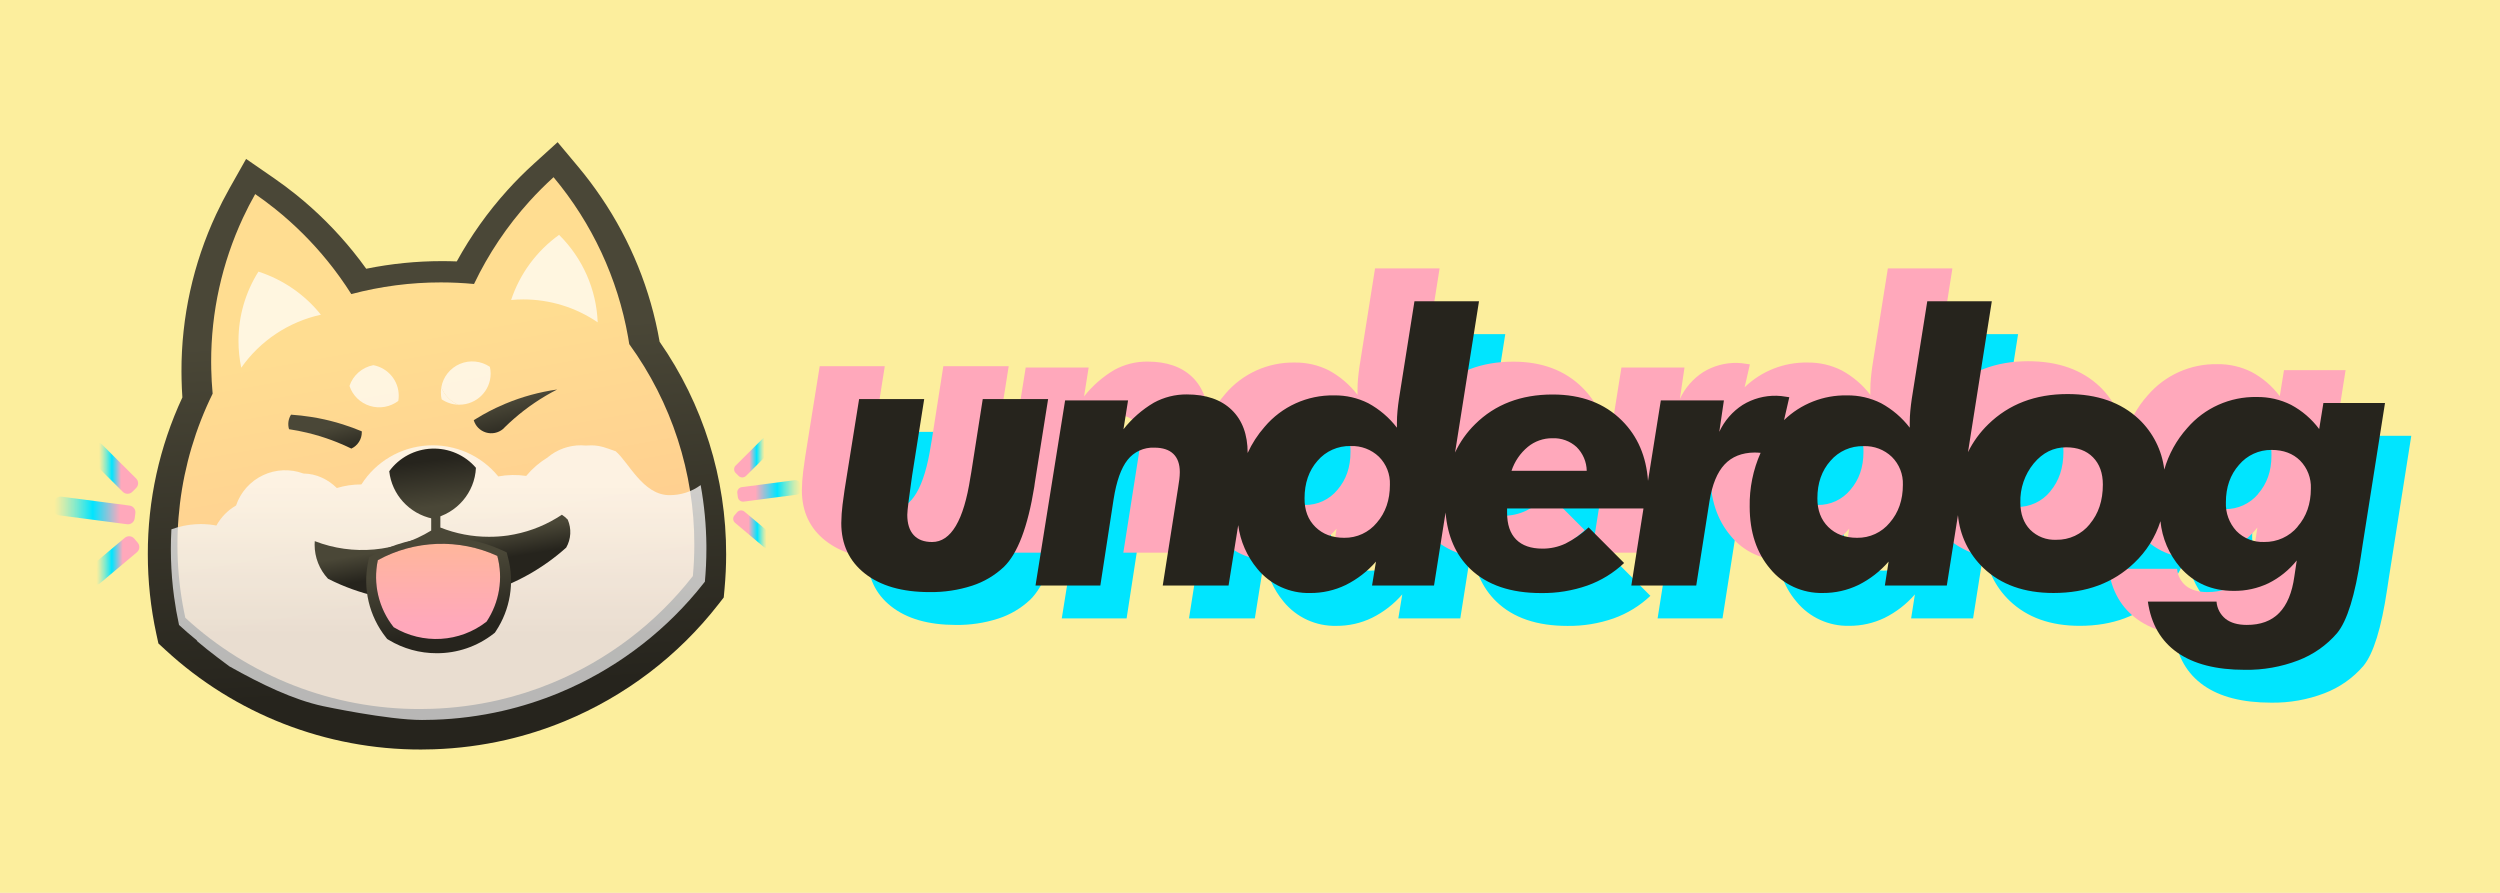
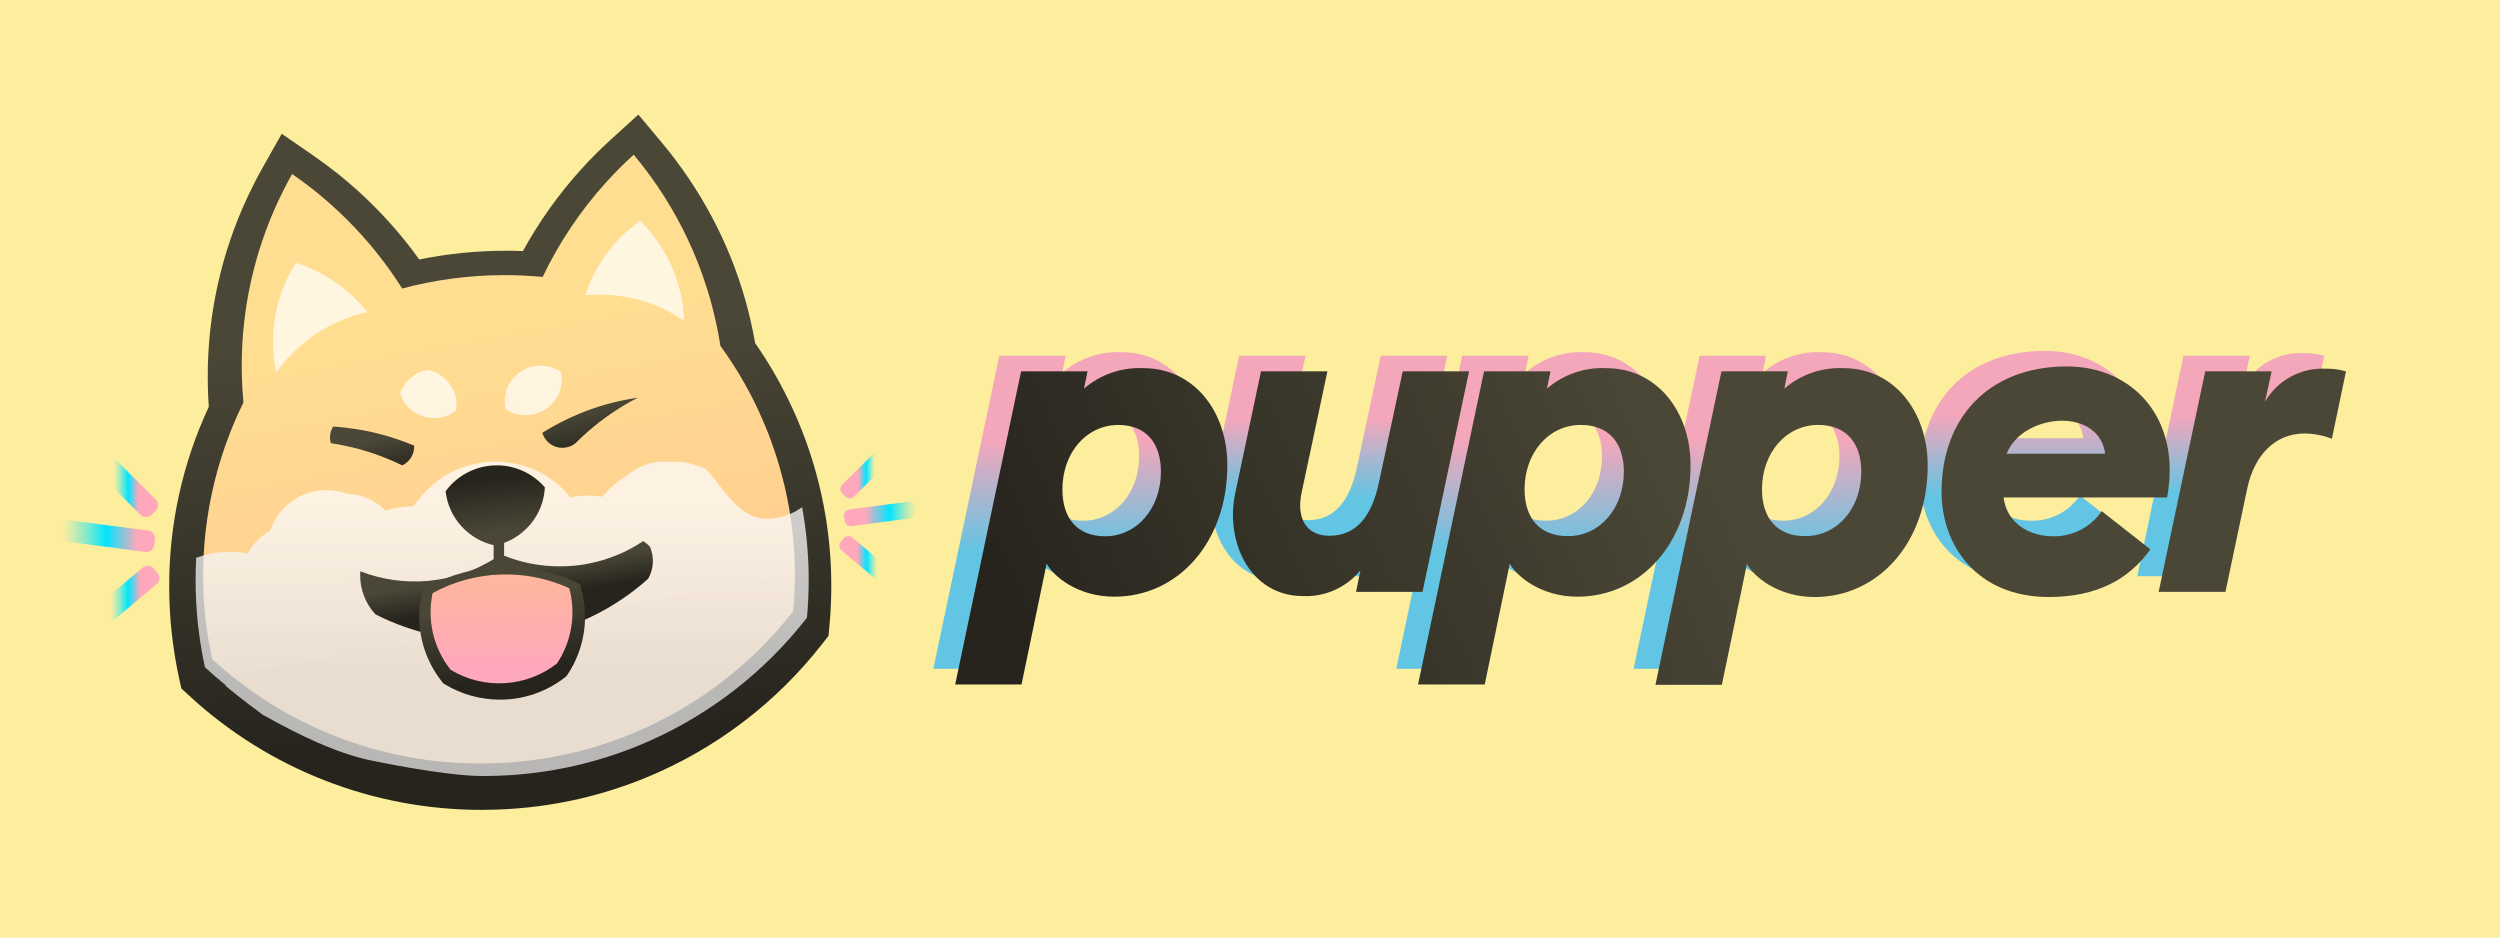
- <svg xmlns="http://www.w3.org/2000/svg" width="2198px" height="785px" viewBox="0 0 2198 785" version="1.1">
+ <svg xmlns="http://www.w3.org/2000/svg" width="1920px" height="720px" viewBox="0 0 1920 720" version="1.1">
  <defs>
    <linearGradient x1="51.301%" y1="90.282%" x2="47.876%" y2="31.353%" id="linearGradient-1">
      <stop stop-color="#26241D" offset="0%" />
      <stop stop-color="#4A4737" offset="100%" />
    </linearGradient>
    <linearGradient x1="52.709%" y1="84.639%" x2="43.181%" y2="29.942%" id="linearGradient-2">
      <stop stop-color="#FFCA90" offset="0%" />
      <stop stop-color="#FFDD91" offset="100%" />
    </linearGradient>
    <linearGradient x1="50%" y1="14.398%" x2="50%" y2="71.191%" id="linearGradient-3">
      <stop stop-color="#FCFBFA" offset="0%" />
      <stop stop-color="#E2E2E2" offset="100%" />
    </linearGradient>
    <linearGradient x1="56.871%" y1="66.058%" x2="48.341%" y2="44.294%" id="linearGradient-4">
      <stop stop-color="#26241D" offset="0%" />
      <stop stop-color="#4A4737" offset="100%" />
    </linearGradient>
    <linearGradient x1="47.078%" y1="17.442%" x2="56.766%" y2="81.986%" id="linearGradient-5">
      <stop stop-color="#26241D" offset="0%" />
      <stop stop-color="#4A4737" offset="100%" />
    </linearGradient>
    <linearGradient x1="75.451%" y1="100.57%" x2="41.407%" y2="27.431%" id="linearGradient-6">
      <stop stop-color="#26241D" offset="0%" />
      <stop stop-color="#4A4737" offset="100%" />
    </linearGradient>
    <linearGradient x1="86.047%" y1="115.696%" x2="47.067%" y2="42.842%" id="linearGradient-7">
      <stop stop-color="#26241D" offset="0%" />
      <stop stop-color="#4A4737" offset="100%" />
    </linearGradient>
    <linearGradient x1="59.559%" y1="80.819%" x2="45.617%" y2="24.404%" id="linearGradient-8">
      <stop stop-color="#26241D" offset="0%" />
      <stop stop-color="#4A4737" offset="100%" />
    </linearGradient>
    <linearGradient x1="50.012%" y1="83.526%" x2="50.012%" y2="-3.603%" id="linearGradient-9">
      <stop stop-color="#FFA8BB" offset="0%" />
      <stop stop-color="#FFB79A" offset="100%" />
    </linearGradient>
    <linearGradient x1="18.019%" y1="41.651%" x2="81.957%" y2="58.355%" id="linearGradient-10">
      <stop stop-color="#00E5FF" stop-opacity="0" offset="0%" />
      <stop stop-color="#00E5FF" stop-opacity="0.06" offset="5%" />
      <stop stop-color="#00E5FF" stop-opacity="0.2" offset="13%" />
      <stop stop-color="#00E5FF" stop-opacity="0.44" offset="25%" />
      <stop stop-color="#00E5FF" stop-opacity="0.77" offset="39%" />
      <stop stop-color="#00E5FF" offset="48%" />
      <stop stop-color="#FFA8BB" offset="82%" />
    </linearGradient>
    <linearGradient x1="21.812%" y1="58.734%" x2="78.17%" y2="41.261%" id="linearGradient-11">
      <stop stop-color="#00E5FF" stop-opacity="0" offset="0%" />
      <stop stop-color="#00E5FF" stop-opacity="0.06" offset="5%" />
      <stop stop-color="#00E5FF" stop-opacity="0.2" offset="13%" />
      <stop stop-color="#00E5FF" stop-opacity="0.44" offset="25%" />
      <stop stop-color="#00E5FF" stop-opacity="0.77" offset="39%" />
      <stop stop-color="#00E5FF" offset="48%" />
      <stop stop-color="#FFA8BB" offset="82%" />
    </linearGradient>
    <linearGradient x1="0.76%" y1="51.491%" x2="99.252%" y2="48.513%" id="linearGradient-12">
      <stop stop-color="#00E5FF" stop-opacity="0" offset="0%" />
      <stop stop-color="#00E5FF" stop-opacity="0.06" offset="5%" />
      <stop stop-color="#00E5FF" stop-opacity="0.2" offset="13%" />
      <stop stop-color="#00E5FF" stop-opacity="0.44" offset="25%" />
      <stop stop-color="#00E5FF" stop-opacity="0.77" offset="39%" />
      <stop stop-color="#00E5FF" offset="48%" />
      <stop stop-color="#FFA8BB" offset="82%" />
    </linearGradient>
    <linearGradient x1="18.048%" y1="58.345%" x2="81.97%" y2="41.642%" id="linearGradient-13">
      <stop stop-color="#00E5FF" stop-opacity="0" offset="0%" />
      <stop stop-color="#00E5FF" stop-opacity="0.06" offset="3%" />
      <stop stop-color="#00E5FF" stop-opacity="0.2" offset="10%" />
      <stop stop-color="#00E5FF" stop-opacity="0.44" offset="19%" />
      <stop stop-color="#00E5FF" stop-opacity="0.77" offset="30%" />
      <stop stop-color="#00E5FF" offset="37%" />
      <stop stop-color="#FFA8BB" offset="72%" />
    </linearGradient>
    <linearGradient x1="21.84%" y1="41.255%" x2="78.206%" y2="58.735%" id="linearGradient-14">
      <stop stop-color="#00E5FF" stop-opacity="0" offset="0%" />
      <stop stop-color="#00E5FF" stop-opacity="0.06" offset="3%" />
      <stop stop-color="#00E5FF" stop-opacity="0.2" offset="10%" />
      <stop stop-color="#00E5FF" stop-opacity="0.44" offset="19%" />
      <stop stop-color="#00E5FF" stop-opacity="0.77" offset="30%" />
      <stop stop-color="#00E5FF" offset="37%" />
      <stop stop-color="#FFA8BB" offset="72%" />
    </linearGradient>
    <linearGradient x1="0.777%" y1="48.504%" x2="99.26%" y2="51.483%" id="linearGradient-15">
      <stop stop-color="#00E5FF" stop-opacity="0" offset="0%" />
      <stop stop-color="#00E5FF" stop-opacity="0.06" offset="3%" />
      <stop stop-color="#00E5FF" stop-opacity="0.2" offset="10%" />
      <stop stop-color="#00E5FF" stop-opacity="0.44" offset="19%" />
      <stop stop-color="#00E5FF" stop-opacity="0.77" offset="30%" />
      <stop stop-color="#00E5FF" offset="37%" />
      <stop stop-color="#FFA8BB" offset="72%" />
    </linearGradient>
+     <linearGradient x1="50.016%" y1="99.891%" x2="50.016%" y2="0.026%" id="linearGradient-16">
+       <stop stop-color="#62C5E3" offset="0%" />
+       <stop stop-color="#62C5E3" offset="37%" />
+       <stop stop-color="#F4A6BB" offset="72%" />
+     </linearGradient>
+     <linearGradient x1="50.031%" y1="100.051%" x2="50.031%" y2="0%" id="linearGradient-17">
+       <stop stop-color="#62C5E3" offset="0%" />
+       <stop stop-color="#62C5E3" offset="37%" />
+       <stop stop-color="#F4A6BB" offset="72%" />
+     </linearGradient>
+     <linearGradient x1="49.984%" y1="99.891%" x2="49.984%" y2="0.027%" id="linearGradient-18">
+       <stop stop-color="#62C5E3" offset="0%" />
+       <stop stop-color="#62C5E3" offset="37%" />
+       <stop stop-color="#F4A6BB" offset="72%" />
+     </linearGradient>
+     <linearGradient x1="50%" y1="99.891%" x2="50%" y2="0.027%" id="linearGradient-19">
+       <stop stop-color="#62C5E3" offset="0%" />
+       <stop stop-color="#62C5E3" offset="37%" />
+       <stop stop-color="#F4A6BB" offset="72%" />
+     </linearGradient>
+     <linearGradient x1="50.012%" y1="100%" x2="50.012%" y2="0%" id="linearGradient-20">
+       <stop stop-color="#62C5E3" offset="0%" />
+       <stop stop-color="#62C5E3" offset="37%" />
+       <stop stop-color="#F4A6BB" offset="72%" />
+     </linearGradient>
+     <linearGradient x1="49.724%" y1="100%" x2="49.724%" y2="0.03%" id="linearGradient-21">
+       <stop stop-color="#62C5E3" offset="0%" />
+       <stop stop-color="#62C5E3" offset="37%" />
+       <stop stop-color="#F4A6BB" offset="72%" />
+     </linearGradient>
+     <linearGradient x1="11.454%" y1="60.421%" x2="190.555%" y2="-31.094%" id="linearGradient-22">
+       <stop stop-color="#26241D" offset="0%" />
+       <stop stop-color="#4B4737" offset="100%" />
+     </linearGradient>
+     <linearGradient x1="-105.337%" y1="112.492%" x2="173.657%" y2="-4.266%" id="linearGradient-23">
+       <stop stop-color="#26241D" offset="0%" />
+       <stop stop-color="#4B4737" offset="100%" />
+     </linearGradient>
+     <linearGradient x1="-94.338%" y1="114.375%" x2="84.986%" y2="22.861%" id="linearGradient-24">
+       <stop stop-color="#26241D" offset="0%" />
+       <stop stop-color="#4B4737" offset="100%" />
+     </linearGradient>
+     <linearGradient x1="-147.893%" y1="141.879%" x2="30.874%" y2="50.464%" id="linearGradient-25">
+       <stop stop-color="#26241D" offset="0%" />
+       <stop stop-color="#4B4737" offset="100%" />
+     </linearGradient>
+     <linearGradient x1="-360.159%" y1="232.597%" x2="-77.544%" y2="107.036%" id="linearGradient-26">
+       <stop stop-color="#26241D" offset="0%" />
+       <stop stop-color="#4B4737" offset="100%" />
+     </linearGradient>
+     <linearGradient x1="-373.751%" y1="265.269%" x2="-126.141%" y2="135.567%" id="linearGradient-27">
+       <stop stop-color="#26241D" offset="0%" />
+       <stop stop-color="#4B4737" offset="100%" />
+     </linearGradient>
  </defs>
  <g id="long-full" stroke="none" stroke-width="1" fill="none" fill-rule="evenodd">
-     <rect fill="#FCEE9D" x="0" y="0" width="2198" height="785" />
-     <g id="long" transform="translate(46, 125)">
-       <g id="Group-2">
+     <rect fill="#FCEE9D" x="0" y="0" width="1920" height="720" />
+     <g id="long" transform="translate(46, 93)">
+       <g id="Group-2" transform="translate(0, -5)">
        <g id="underdog-emblem" fill-rule="nonzero">
          <path d="M533.889,175.402 L533.889,175.171 C525.986,129.858 508.527,86.725 482.661,48.613 C476.399,39.346 469.67,30.4 462.5,21.809 L444.255,0 L423.197,19.12 C415.183,26.403 407.401,34.168 400.062,42.323 C382.856,61.377 367.934,82.356 355.598,104.84 C351.223,104.659 346.868,104.579 342.574,104.579 C320.207,104.576 297.897,106.821 275.983,111.28 C272.273,106.114 268.413,101.038 264.451,96.143 C249.582,77.748 232.78,60.987 214.332,46.145 C208.072,41.129 201.56,36.254 194.967,31.7 L170.371,14.726 L155.714,40.708 C151.541,48.121 147.65,55.756 144.031,63.45 C123.837,106.739 113.432,153.909 113.548,201.635 C113.548,204.173 113.548,206.651 113.639,208.657 C113.75,213.843 113.981,219.12 114.354,224.396 C94.21,267.624 83.835,314.721 83.961,362.371 C83.951,385.9 86.461,409.362 91.452,432.361 L93.266,440.717 L99.567,446.516 C160.627,502.846 240.846,534.093 324.107,533.981 C327.554,533.981 331.163,533.921 335.467,533.77 C356.723,533.065 377.861,530.327 398.591,525.595 C416.322,521.524 433.683,515.994 450.494,509.063 C503.642,487.115 550.143,451.792 585.43,406.56 L590.319,400.29 L591.035,392.395 C591.962,382.304 592.427,372.202 592.427,362.371 C592.568,295.56 572.139,230.31 533.889,175.402 L533.889,175.402 Z" id="Outline" fill="url(#linearGradient-1)" />
          <path d="M507.243,177.564 C506.934,175.519 506.598,173.476 506.235,171.437 C497.106,119.671 474.505,71.181 440.678,30.788 C433.246,37.54 426.161,44.64 419.421,52.087 C399.762,73.823 383.373,98.273 370.764,124.678 C361.169,123.775 351.454,123.294 341.628,123.294 C315.035,123.278 288.554,126.73 262.865,133.563 C256.552,123.565 249.653,113.945 242.204,104.753 C228.546,87.869 213.11,72.485 196.159,58.866 C190.402,54.253 184.473,49.841 178.373,45.629 C174.519,52.448 170.941,59.397 167.638,66.477 C149.142,106.203 139.591,149.464 139.652,193.238 C139.652,195.404 139.652,197.56 139.733,199.716 C139.888,206.909 140.294,214.039 140.954,221.105 C110.886,282.234 102.421,351.651 116.922,418.15 C172.998,469.829 246.675,498.493 323.145,498.383 C326.646,498.383 330.127,498.302 333.587,498.192 C353.117,497.545 372.54,495.033 391.587,490.691 C407.858,486.96 423.789,481.892 439.215,475.539 C488.044,455.409 530.761,422.993 563.165,381.479 C563.992,372.394 564.447,363.208 564.447,353.912 C564.542,290.608 544.522,228.891 507.243,177.564 Z" id="Path" fill="url(#linearGradient-2)" />
          <path d="M237.986,495.827 C237.986,495.827 294.845,508.004 325.048,508.004 C328.666,508.004 332.274,507.923 335.872,507.803 C356.101,507.132 376.219,504.519 395.946,500 C412.815,496.12 429.332,490.849 445.328,484.244 C492.336,464.786 533.929,434.268 566.554,395.296 C569.006,392.38 571.401,389.42 573.74,386.417 C574.596,376.975 575.06,367.413 575.06,357.74 C575.06,356.584 575.06,355.427 575.06,354.281 C574.867,336.578 573.181,318.923 570.021,301.502 C562.217,307.238 552.776,310.328 543.083,310.32 C542.599,310.32 542.135,310.32 541.662,310.32 C519.057,309.626 506.561,281.261 495.304,271.748 C487.806,269.204 482.333,266.59 473.979,266.57 L473.858,266.57 C472.296,266.57 470.754,266.64 469.212,266.731 C467.751,266.59 466.269,266.51 464.768,266.51 C453.949,266.491 443.479,270.332 435.25,277.339 C428.198,281.636 421.911,287.073 416.646,293.427 C408.492,292.209 400.191,292.358 392.086,293.87 C377.017,275.382 353.957,265.252 330.115,266.647 C306.273,268.041 284.557,280.79 271.757,300.908 L271.575,300.908 C264.32,300.909 257.105,301.973 250.16,304.066 C242.42,296.514 232.403,291.456 220.753,291.326 C209.178,287.002 196.34,287.551 185.179,292.848 C174.017,298.144 165.489,307.733 161.545,319.42 C154.276,323.607 148.3,329.709 144.272,337.057 C139.717,336.195 135.091,335.76 130.455,335.759 C129.054,335.759 127.653,335.759 126.263,335.89 C118.888,336.296 111.617,337.812 104.696,340.385 C104.38,346.116 104.222,351.895 104.222,357.72 C104.222,369.141 104.844,380.553 106.077,391.907 C106.379,394.602 106.702,397.277 107.085,399.951 C108.2,408.23 109.638,416.398 111.398,424.456 C116.417,429.095 121.59,433.566 126.918,437.869 L127.583,438.945 C136.502,446.748 155.64,460.845 155.64,460.845 C184.23,476.883 212.146,490.277 237.986,495.827 Z" id="Path" fill="url(#linearGradient-3)" opacity="0.77" />
          <path d="M453.142,331.836 C451.6,330.211 449.871,328.774 447.991,327.555 C435.371,336.001 421.205,341.859 406.311,344.791 C404.43,345.163 402.528,345.496 400.607,345.798 C395.055,346.584 389.453,346.968 383.846,346.946 C369.23,346.964 354.744,344.198 341.159,338.797 L341.159,309.805 L333.111,309.805 L333.111,341.436 C302.311,360.363 264.455,363.816 230.746,350.774 C230.666,351.782 230.615,352.86 230.615,353.907 C230.6,365.01 234.805,375.703 242.376,383.815 C245.937,385.639 249.579,387.341 253.271,388.933 C308.948,412.808 372.713,408.283 424.47,376.784 C428.434,374.367 432.307,371.747 436.08,369.088 C441.537,365.162 446.783,360.949 451.794,356.466 C456.1,348.929 456.6,339.799 453.142,331.836 Z" id="Path" fill="url(#linearGradient-4)" />
          <path d="M372.445,286.298 C362.807,275.068 348.479,268.849 333.596,269.434 C318.713,270.019 304.93,277.344 296.224,289.295 C298.488,309.83 313.797,326.623 334.218,330.972 C355.738,326.388 371.435,308.044 372.445,286.298 Z" id="Path" fill="url(#linearGradient-5)" />
          <g id="Group" opacity="0.72" transform="translate(163.0771, 80.8188)" fill="#FFFFFF">
            <path d="M240.301,57.922 C243.799,57.602 247.356,57.432 250.894,57.432 C274.284,57.399 297.131,64.422 316.404,77.569 C315.296,48.6 303.168,21.123 282.46,0.67 C262.69,14.883 247.938,34.916 240.301,57.922 L240.301,57.922 Z" id="Path" />
            <path d="M3.024,117.473 C19.645,93.773 44.64,77.138 73.049,70.87 C58.886,53.176 39.792,40.005 18.141,32.995 C6.652,51.228 0.574,72.304 0.604,93.807 C0.588,101.757 1.399,109.688 3.024,117.473 L3.024,117.473 Z" id="Path" />
            <path d="M98.185,133.501 C100.967,141.915 107.688,148.467 116.216,151.08 C124.744,153.693 134.019,152.041 141.099,146.649 C141.358,145.13 141.49,143.591 141.492,142.05 C141.493,128.958 132.127,117.707 119.168,115.234 C109.352,117.097 101.322,124.087 98.185,133.501 Z" id="Path" />
            <path d="M178.944,134.701 C178.685,136.204 178.553,137.726 178.55,139.25 C178.554,141.269 178.78,143.28 179.226,145.25 C183.482,148.148 188.479,149.792 193.638,149.989 C186.876,147.047 181.584,141.541 178.944,134.701 Z" id="Path" />
            <path d="M222.301,122.703 C222.299,120.684 222.072,118.673 221.626,116.704 C213.877,111.444 203.959,110.467 195.318,114.11 C186.677,117.754 180.504,125.516 178.944,134.701 C181.586,141.538 186.878,147.04 193.638,149.979 C194.011,149.979 194.384,149.979 194.767,149.979 C209.956,149.973 222.273,137.771 222.301,122.703 Z" id="Path" />
          </g>
          <path d="M398.284,229.959 C395.519,231.114 392.794,232.329 390.09,233.614 C386.143,235.493 382.269,237.507 378.469,239.659 C375.775,241.172 373.13,242.766 370.516,244.409 C372.019,249.589 376.055,253.662 381.243,255.234 C386.431,256.806 392.066,255.663 396.22,252.196 C396.882,251.628 397.501,251.012 398.073,250.354 C400.564,247.911 403.132,245.537 405.777,243.234 C417.347,233.109 430.133,224.446 443.843,217.441 C428.181,219.663 412.87,223.87 398.284,229.959 L398.284,229.959 Z" id="Path" fill="url(#linearGradient-6)" />
          <path d="M255.459,248.126 C251.576,246.899 247.646,245.791 243.669,244.803 C242.183,244.435 240.696,244.087 239.2,243.758 C235.357,242.903 231.474,242.17 227.551,241.56 C221.74,240.644 215.845,239.981 209.866,239.57 C207.458,243.391 206.822,248.042 208.117,252.354 C213.506,253.16 218.815,254.214 224.042,255.458 C227.925,256.393 231.761,257.434 235.549,258.582 C237.268,259.106 238.974,259.66 240.666,260.243 C243.962,261.357 247.208,262.558 250.403,263.845 C254.657,265.549 258.833,267.4 262.932,269.396 C268.527,266.75 272.091,261.188 272.103,255.08 C272.103,254.781 272.103,254.503 272.052,254.204 C266.639,251.949 261.108,249.923 255.459,248.126 Z" id="Path" fill="url(#linearGradient-7)" />
          <path d="M337.864,449.314 C323.038,449.324 308.494,445.288 295.819,437.644 L294.386,436.771 L293.376,435.466 C278.494,416.706 272.752,392.35 277.699,368.971 L278.567,364.827 L282.302,362.821 C317.242,343.684 359.253,342.194 395.475,358.807 L399.433,360.623 L400.563,364.807 C406.557,387.062 402.676,410.803 389.903,430.028 L389.075,431.282 L387.884,432.205 C373.636,443.364 356.004,449.395 337.864,449.314 L337.864,449.314 Z" id="Path" fill="url(#linearGradient-8)" />
          <path d="M381.767,421.569 C393.105,404.524 396.546,383.469 391.219,363.736 C357.601,348.338 318.616,349.726 286.194,367.476 C281.79,388.209 286.889,409.815 300.109,426.445 C325.694,441.872 358.227,439.93 381.767,421.569 L381.767,421.569 Z" id="Path" fill="#202020" />
          <path d="M381.767,421.569 C393.105,404.524 396.546,383.469 391.219,363.736 C357.601,348.338 318.616,349.726 286.194,367.476 C281.79,388.209 286.889,409.815 300.109,426.445 C325.694,441.872 358.227,439.93 381.767,421.569 L381.767,421.569 Z" id="Path" fill="url(#linearGradient-9)" />
          <path d="M31.752,359.456 L73.998,359.537 C77.268,359.543 79.917,362.192 79.923,365.462 L79.932,370.166 C79.938,373.445 77.286,376.107 74.007,376.114 C73.999,376.114 73.992,376.114 73.984,376.114 L31.738,376.033 C28.469,376.027 25.82,373.378 25.813,370.108 L25.804,365.404 C25.798,362.125 28.451,359.462 31.729,359.456 C31.737,359.456 31.745,359.456 31.752,359.456 Z" id="Rectangle" fill="url(#linearGradient-10)" transform="translate(52.86822, 367.7849) rotate(-40.16) translate(-52.86822, -367.7849) " />
          <path d="M31.744,278.39 L73.972,278.308 C77.251,278.301 79.914,280.954 79.92,284.233 C79.92,284.24 79.92,284.248 79.92,284.256 L79.911,288.965 C79.905,292.235 77.256,294.884 73.986,294.89 L31.758,294.972 C28.479,294.978 25.816,292.326 25.81,289.047 C25.81,289.039 25.81,289.032 25.81,289.024 L25.819,284.315 C25.826,281.045 28.475,278.396 31.744,278.39 Z" id="Rectangle" fill="url(#linearGradient-11)" transform="translate(52.8652, 286.6399) rotate(45) translate(-52.8652, -286.6399) " />
          <path d="M6.766,315.524 L67.08,315.494 C70.359,315.493 73.018,318.149 73.019,321.428 C73.019,321.43 73.019,321.432 73.019,321.434 L73.017,326.112 C73.015,329.388 70.36,332.044 67.084,332.045 L6.77,332.076 C3.491,332.077 0.832,329.421 0.83,326.142 C0.83,326.14 0.83,326.138 0.83,326.136 L0.833,321.458 C0.834,318.182 3.49,315.526 6.766,315.524 Z" id="Rectangle" fill="url(#linearGradient-12)" transform="translate(36.92482, 323.785) rotate(7.51) translate(-36.92482, -323.785) " />
          <path d="M600.558,333.895 L633.339,333.833 C635.884,333.828 637.951,335.887 637.956,338.432 C637.956,338.438 637.956,338.444 637.956,338.449 L637.949,342.101 C637.944,344.639 635.888,346.695 633.35,346.7 L600.568,346.763 C598.023,346.768 595.956,344.708 595.951,342.164 C595.951,342.158 595.951,342.152 595.951,342.146 L595.958,338.495 C595.963,335.956 598.02,333.9 600.558,333.895 Z" id="Rectangle" fill="url(#linearGradient-13)" transform="translate(616.9536, 340.2977) rotate(-139.84) translate(-616.9536, -340.2977) " />
          <path d="M600.563,270.842 L633.331,270.905 C635.869,270.91 637.925,272.966 637.93,275.504 L637.937,279.16 C637.942,281.705 635.883,283.772 633.338,283.777 C633.332,283.777 633.326,283.777 633.32,283.777 L600.552,283.713 C598.015,283.708 595.958,281.652 595.953,279.114 L595.946,275.459 C595.941,272.914 598,270.847 600.545,270.842 C600.551,270.842 600.557,270.842 600.563,270.842 Z" id="Rectangle" fill="url(#linearGradient-14)" transform="translate(616.9417, 277.3094) rotate(135) translate(-616.9417, -277.3094) " />
          <path d="M606.844,300.176 L653.654,300.2 C656.197,300.201 658.258,302.262 658.26,304.805 L658.262,308.437 C658.263,310.982 656.201,313.046 653.656,313.047 C653.654,313.047 653.653,313.047 653.651,313.047 L606.841,313.024 C604.298,313.022 602.237,310.961 602.235,308.418 L602.234,304.786 C602.232,302.241 604.294,300.177 606.839,300.176 C606.841,300.176 606.842,300.176 606.844,300.176 Z" id="Rectangle" fill="url(#linearGradient-15)" transform="translate(630.2476, 306.6116) rotate(172.49) translate(-630.2476, -306.6116) " />
        </g>
-         <g id="text" transform="translate(659, 111)">
-           <g id="Group-4">
-             <g id="Group-3" transform="translate(57.7551, 57.74436)" fill="#00E5FF" fill-rule="nonzero">
-               <path d="M170.128,159.868 L181.853,85.973 L124.377,85.973 L114.285,150.43 C114.078,151.511 113.802,153.077 113.48,155.034 C107.671,192.787 96.46,211.663 79.845,211.663 C72.749,211.663 67.339,209.615 63.614,205.517 C59.89,201.419 58.027,195.488 58.027,187.722 C58.027,185.881 58.418,181.967 59.154,175.982 C59.89,169.997 60.947,162.515 62.235,153.56 L72.902,85.973 L15.679,85.973 L5.656,148.542 C3.418,162.078 1.908,172.138 1.127,178.721 C0.447,184.121 0.071,189.555 4.26325641e-14,194.997 C4.26325641e-14,213.674 6.897,228.453 20.691,239.334 C34.485,250.215 53.422,255.671 77.5,255.701 C90.205,255.888 102.854,253.999 114.951,250.107 C125.414,246.725 134.994,241.055 143,233.51 C155.077,221.769 163.967,198.358 169.668,163.275 L170.128,159.868 Z" id="Path" />
-               <path d="M1303.08,89.424 L1299.368,112.353 C1292.805,103.522 1284.355,96.247 1274.626,91.052 C1265.276,86.377 1254.929,84.017 1244.465,84.173 C1221.002,83.727 1198.572,93.756 1183.337,111.505 C1173.935,121.996 1167.045,134.468 1163.184,147.985 C1161.146,131.087 1153.263,115.418 1140.886,103.663 C1125.206,88.942 1104.284,81.582 1078.121,81.582 C1049.805,81.582 1026.569,90.448 1008.414,108.18 C1001.118,115.263 995.097,123.538 990.613,132.645 L1011.55,-1.42108547e-14 L954.803,-1.42108547e-14 L941.175,85.778 C940.645,89.424 940.207,93.001 939.884,96.486 C939.561,99.971 939.4,103.365 939.4,106.575 L939.4,111.161 C932.612,102.304 924.025,94.968 914.197,89.63 C904.908,84.969 894.624,82.609 884.221,82.752 C863.595,82.358 843.668,90.185 828.88,104.488 L833.492,84.357 C830.241,83.829 827.865,83.485 826.344,83.325 C824.996,83.17 823.642,83.086 822.285,83.073 C811.771,82.84 801.415,85.644 792.471,91.144 C783.514,96.93 776.397,105.128 771.948,114.784 L776.007,87.131 L720.551,87.131 L709.275,157.913 C707.738,136.329 700.136,118.697 686.47,105.016 C671.098,89.653 650.752,81.972 625.434,81.972 C597.533,81.972 574.805,90.677 557.25,108.088 C549.926,115.273 543.959,123.708 539.633,132.989 L560.685,-1.42108547e-14 L503.938,-1.42108547e-14 L490.334,85.778 C489.78,89.424 489.342,93.001 489.019,96.486 C488.696,99.971 488.535,103.365 488.535,106.575 L488.535,111.161 C481.753,102.299 473.164,94.962 463.332,89.63 C454.046,84.963 443.76,82.603 433.356,82.752 C409.783,82.312 387.277,92.503 372.135,110.473 C366.095,117.361 361.093,125.085 357.286,133.402 C357.286,117.199 352.612,104.572 343.266,95.523 C333.919,86.474 320.784,81.934 303.859,81.903 C293.726,81.813 283.739,84.308 274.851,89.149 C264.548,95.22 255.476,103.152 248.103,112.537 L252.138,87.131 L196.798,87.131 L170.764,249.928 L227.765,249.928 L239.433,174.01 C241.923,158.204 246.005,146.701 251.677,139.501 C257.316,132.314 266.108,128.289 275.266,128.702 C282.614,128.702 288.179,130.528 291.96,134.182 C295.742,137.827 297.633,143.216 297.633,150.232 C297.609,152.278 297.478,154.322 297.241,156.354 C296.964,158.647 296.618,161.146 296.18,163.623 L282.622,249.928 L340.499,249.928 L348.984,196.824 C350.839,210.997 356.7,224.354 365.886,235.345 C377.215,249.145 394.326,256.958 412.234,256.509 C423.037,256.582 433.712,254.181 443.432,249.493 C453.618,244.448 462.688,237.432 470.111,228.856 L466.652,249.928 L521.14,249.928 L531.286,185.727 C532.992,206.516 540.24,223.055 553.03,235.345 C567.788,249.485 588.54,256.555 615.288,256.555 C629.14,256.74 642.917,254.497 655.987,249.928 C668.017,245.631 679.012,238.883 688.269,230.118 L657.047,198.796 C650.996,204.511 644.136,209.316 636.687,213.058 C630.377,216.01 623.483,217.522 616.51,217.484 C606.349,217.484 598.617,214.801 593.313,209.435 C588.01,204.07 585.366,196.22 585.381,185.887 L585.381,182.173 L705.286,182.173 L694.61,249.928 L751.68,249.928 L763.348,175.615 C765.73,161.093 770.134,150.393 776.56,143.514 C782.986,136.635 791.771,133.127 802.916,132.989 C804.645,132.989 806.444,133.104 808.266,133.265 C801.664,148.148 798.391,164.28 798.673,180.545 C798.673,202.908 804.699,221.152 816.751,235.277 C828.054,249.077 845.137,256.906 863.03,256.486 C873.807,256.552 884.457,254.16 894.159,249.493 C904.339,244.449 913.402,237.433 920.815,228.856 L917.517,249.928 L971.982,249.928 L981.782,188.019 C983.35,205.717 991.322,222.247 1004.218,234.543 C1019.59,249.172 1040.097,256.486 1065.738,256.486 C1094.7,256.486 1118.373,247.674 1136.759,230.049 C1147.442,219.957 1155.376,207.334 1159.817,193.362 C1161.292,208.352 1167.352,222.532 1177.18,233.993 C1189.294,247.75 1204.966,254.629 1224.197,254.629 C1234.77,254.757 1245.231,252.467 1254.772,247.934 C1264.438,243.131 1272.93,236.283 1279.653,227.87 L1277.554,241.88 C1275.587,256.188 1271.152,266.888 1264.25,273.981 C1257.347,281.074 1247.832,284.597 1235.703,284.551 C1227.817,284.551 1221.614,282.763 1217.072,279.232 C1212.426,275.492 1209.546,270.005 1209.116,264.076 L1148.749,264.076 C1151.562,283.749 1160.178,298.661 1174.598,308.811 C1189.017,318.961 1208.824,324.036 1234.02,324.036 C1250.059,324.289 1265.998,321.471 1280.967,315.735 C1294.161,310.69 1305.888,302.465 1315.094,291.797 C1323.948,281.097 1330.92,258.634 1336.008,224.408 C1336.654,219.822 1337.184,216.36 1337.622,213.769 L1357.245,89.424 L1303.08,89.424 Z M470.872,194.669 C463.861,203.221 453.305,208.118 442.21,207.968 C431.742,207.968 423.287,204.796 416.846,198.452 C410.405,192.109 407.223,183.701 407.3,173.23 C407.3,159.885 411.104,148.895 418.714,140.258 C425.935,131.771 436.637,126.998 447.814,127.28 C457.058,126.925 466.049,130.328 472.717,136.704 C479.232,143.205 482.725,152.113 482.355,161.284 C482.371,174.69 478.543,185.818 470.872,194.669 Z M589.278,149.04 C591.983,140.833 596.953,133.548 603.621,128.014 C609.663,123.049 617.273,120.362 625.111,120.424 C632.997,120.072 640.698,122.862 646.51,128.174 C652.07,133.729 655.259,141.204 655.41,149.04 L589.278,149.04 Z M921.829,194.669 C914.808,203.233 904.232,208.133 893.121,207.968 C882.622,207.968 874.167,204.796 867.757,198.452 C861.347,192.109 858.157,183.701 858.187,173.23 C858.187,159.885 862.031,148.895 869.717,140.258 C876.946,131.818 887.626,127.081 898.771,127.372 C908.008,127.018 916.991,130.421 923.651,136.796 C930.192,143.285 933.711,152.195 933.359,161.376 C933.359,174.721 929.515,185.818 921.829,194.669 Z M1097.697,195.953 C1090.525,204.866 1079.59,209.951 1068.113,209.711 C1059.571,210.095 1051.263,206.872 1045.239,200.837 C1039.52,194.921 1036.653,186.965 1036.638,176.968 C1036.287,164.472 1040.46,152.267 1048.398,142.574 C1056.253,133.127 1065.761,128.404 1076.921,128.404 C1086.883,128.404 1094.746,131.331 1100.51,137.185 C1106.275,143.04 1109.165,151.019 1109.18,161.124 C1109.18,175.278 1105.322,186.888 1097.605,195.953 L1097.697,195.953 Z M1280.414,198.246 C1273.14,206.908 1262.315,211.831 1250.968,211.637 C1241.824,211.995 1232.957,208.478 1226.572,201.96 C1220.266,195.096 1216.95,186.027 1217.348,176.738 C1217.348,163.501 1221.191,152.533 1228.878,143.835 C1235.954,135.387 1246.483,130.56 1257.54,130.696 C1267.916,130.696 1276.263,133.815 1282.581,140.052 C1289.032,146.612 1292.462,155.535 1292.058,164.7 C1292.058,178.122 1288.146,189.281 1280.321,198.177 L1280.414,198.246 Z" id="Shape" />
-             </g>
-             <g id="Group-3" />
-             <path d="M170.128,159.868 L181.853,85.973 L124.377,85.973 L114.285,150.43 C114.078,151.511 113.802,153.077 113.48,155.034 C107.671,192.787 96.46,211.663 79.845,211.663 C72.749,211.663 67.339,209.615 63.614,205.517 C59.89,201.419 58.027,195.488 58.027,187.722 C58.027,185.881 58.418,181.967 59.154,175.982 C59.89,169.997 60.947,162.515 62.235,153.56 L72.902,85.973 L15.679,85.973 L5.656,148.542 C3.418,162.078 1.908,172.138 1.127,178.721 C0.447,184.121 0.071,189.555 0,194.997 C0,213.674 6.897,228.453 20.691,239.334 C34.485,250.215 53.422,255.671 77.5,255.701 C90.205,255.888 102.854,253.999 114.951,250.107 C125.414,246.725 134.994,241.055 143,233.51 C155.077,221.769 163.967,198.358 169.668,163.275 L170.128,159.868 Z" id="Path" fill="#FFA8BB" fill-rule="nonzero" />
-             <path d="M1303.08,89.424 L1299.368,112.353 C1292.805,103.522 1284.355,96.247 1274.626,91.052 C1265.276,86.377 1254.929,84.017 1244.465,84.173 C1221.002,83.727 1198.572,93.756 1183.337,111.505 C1173.935,121.996 1167.045,134.468 1163.184,147.985 C1161.146,131.087 1153.263,115.418 1140.886,103.663 C1125.206,88.942 1104.284,81.582 1078.121,81.582 C1049.805,81.582 1026.569,90.448 1008.414,108.18 C1001.118,115.263 995.097,123.538 990.613,132.645 L1011.55,0 L954.803,0 L941.175,85.778 C940.645,89.424 940.207,93.001 939.884,96.486 C939.561,99.971 939.4,103.365 939.4,106.575 L939.4,111.161 C932.612,102.304 924.025,94.968 914.197,89.63 C904.908,84.969 894.624,82.609 884.221,82.752 C863.595,82.358 843.668,90.185 828.88,104.488 L833.492,84.357 C830.241,83.829 827.865,83.485 826.344,83.325 C824.996,83.17 823.642,83.086 822.285,83.073 C811.771,82.84 801.415,85.644 792.471,91.144 C783.514,96.93 776.397,105.128 771.948,114.784 L776.007,87.131 L720.551,87.131 L709.275,157.913 C707.738,136.329 700.136,118.697 686.47,105.016 C671.098,89.653 650.752,81.972 625.434,81.972 C597.533,81.972 574.805,90.677 557.25,108.088 C549.926,115.273 543.959,123.708 539.633,132.989 L560.685,0 L503.938,0 L490.334,85.778 C489.78,89.424 489.342,93.001 489.019,96.486 C488.696,99.971 488.535,103.365 488.535,106.575 L488.535,111.161 C481.753,102.299 473.164,94.962 463.332,89.63 C454.046,84.963 443.76,82.603 433.356,82.752 C409.783,82.312 387.277,92.503 372.135,110.473 C366.095,117.361 361.093,125.085 357.286,133.402 C357.286,117.199 352.612,104.572 343.266,95.523 C333.919,86.474 320.784,81.934 303.859,81.903 C293.726,81.813 283.739,84.308 274.851,89.149 C264.548,95.22 255.476,103.152 248.103,112.537 L252.138,87.131 L196.798,87.131 L170.764,249.928 L227.765,249.928 L239.433,174.01 C241.923,158.204 246.005,146.701 251.677,139.501 C257.316,132.314 266.108,128.289 275.266,128.702 C282.614,128.702 288.179,130.528 291.96,134.182 C295.742,137.827 297.633,143.216 297.633,150.232 C297.609,152.278 297.478,154.322 297.241,156.354 C296.964,158.647 296.618,161.146 296.18,163.623 L282.622,249.928 L340.499,249.928 L348.984,196.824 C350.839,210.997 356.7,224.354 365.886,235.345 C377.215,249.145 394.326,256.958 412.234,256.509 C423.037,256.582 433.712,254.181 443.432,249.493 C453.618,244.448 462.688,237.432 470.111,228.856 L466.652,249.928 L521.14,249.928 L531.286,185.727 C532.992,206.516 540.24,223.055 553.03,235.345 C567.788,249.485 588.54,256.555 615.288,256.555 C629.14,256.74 642.917,254.497 655.987,249.928 C668.017,245.631 679.012,238.883 688.269,230.118 L657.047,198.796 C650.996,204.511 644.136,209.316 636.687,213.058 C630.377,216.01 623.483,217.522 616.51,217.484 C606.349,217.484 598.617,214.801 593.313,209.435 C588.01,204.07 585.366,196.22 585.381,185.887 L585.381,182.173 L705.286,182.173 L694.61,249.928 L751.68,249.928 L763.348,175.615 C765.73,161.093 770.134,150.393 776.56,143.514 C782.986,136.635 791.771,133.127 802.916,132.989 C804.645,132.989 806.444,133.104 808.266,133.265 C801.664,148.148 798.391,164.28 798.673,180.545 C798.673,202.908 804.699,221.152 816.751,235.277 C828.054,249.077 845.137,256.906 863.03,256.486 C873.807,256.552 884.457,254.16 894.159,249.493 C904.339,244.449 913.402,237.433 920.815,228.856 L917.517,249.928 L971.982,249.928 L981.782,188.019 C983.35,205.717 991.322,222.247 1004.218,234.543 C1019.59,249.172 1040.097,256.486 1065.738,256.486 C1094.7,256.486 1118.373,247.674 1136.759,230.049 C1147.442,219.957 1155.376,207.334 1159.817,193.362 C1161.292,208.352 1167.352,222.532 1177.18,233.993 C1189.294,247.75 1204.966,254.629 1224.197,254.629 C1234.77,254.757 1245.231,252.467 1254.772,247.934 C1264.438,243.131 1272.93,236.283 1279.653,227.87 L1277.554,241.88 C1275.587,256.188 1271.152,266.888 1264.25,273.981 C1257.347,281.074 1247.832,284.597 1235.703,284.551 C1227.817,284.551 1221.614,282.763 1217.072,279.232 C1212.426,275.492 1209.546,270.005 1209.116,264.076 L1148.749,264.076 C1151.562,283.749 1160.178,298.661 1174.598,308.811 C1189.017,318.961 1208.824,324.036 1234.02,324.036 C1250.059,324.289 1265.998,321.471 1280.967,315.735 C1294.161,310.69 1305.888,302.465 1315.094,291.797 C1323.948,281.097 1330.92,258.634 1336.008,224.408 C1336.654,219.822 1337.184,216.36 1337.622,213.769 L1357.245,89.424 L1303.08,89.424 Z M470.872,194.669 C463.861,203.221 453.305,208.118 442.21,207.968 C431.742,207.968 423.287,204.796 416.846,198.452 C410.405,192.109 407.223,183.701 407.3,173.23 C407.3,159.885 411.104,148.895 418.714,140.258 C425.935,131.771 436.637,126.998 447.814,127.28 C457.058,126.925 466.049,130.328 472.717,136.704 C479.232,143.205 482.725,152.113 482.355,161.284 C482.371,174.69 478.543,185.818 470.872,194.669 Z M589.278,149.04 C591.983,140.833 596.953,133.548 603.621,128.014 C609.663,123.049 617.273,120.362 625.111,120.424 C632.997,120.072 640.698,122.862 646.51,128.174 C652.07,133.729 655.259,141.204 655.41,149.04 L589.278,149.04 Z M921.829,194.669 C914.808,203.233 904.232,208.133 893.121,207.968 C882.622,207.968 874.167,204.796 867.757,198.452 C861.347,192.109 858.157,183.701 858.187,173.23 C858.187,159.885 862.031,148.895 869.717,140.258 C876.946,131.818 887.626,127.081 898.771,127.372 C908.008,127.018 916.991,130.421 923.651,136.796 C930.192,143.285 933.711,152.195 933.359,161.376 C933.359,174.721 929.515,185.818 921.829,194.669 Z M1097.697,195.953 C1090.525,204.866 1079.59,209.951 1068.113,209.711 C1059.571,210.095 1051.263,206.872 1045.239,200.837 C1039.52,194.921 1036.653,186.965 1036.638,176.968 C1036.287,164.472 1040.46,152.267 1048.398,142.574 C1056.253,133.127 1065.761,128.404 1076.921,128.404 C1086.883,128.404 1094.746,131.331 1100.51,137.185 C1106.275,143.04 1109.165,151.019 1109.18,161.124 C1109.18,175.278 1105.322,186.888 1097.605,195.953 L1097.697,195.953 Z M1280.414,198.246 C1273.14,206.908 1262.315,211.831 1250.968,211.637 C1241.824,211.995 1232.957,208.478 1226.572,201.96 C1220.266,195.096 1216.95,186.027 1217.348,176.738 C1217.348,163.501 1221.191,152.533 1228.878,143.835 C1235.954,135.387 1246.483,130.56 1257.54,130.696 C1267.916,130.696 1276.263,133.815 1282.581,140.052 C1289.032,146.612 1292.462,155.535 1292.058,164.7 C1292.058,178.122 1288.146,189.281 1280.321,198.177 L1280.414,198.246 Z" id="Shape" fill="#FFA8BB" fill-rule="nonzero" />
-             <g id="Group-3" transform="translate(34.65306, 28.87218)" fill="#26241D" fill-rule="nonzero">
-               <path d="M170.128,159.868 L181.853,85.973 L124.377,85.973 L114.285,150.43 C114.078,151.511 113.802,153.077 113.48,155.034 C107.671,192.787 96.46,211.663 79.845,211.663 C72.749,211.663 67.339,209.615 63.614,205.517 C59.89,201.419 58.027,195.488 58.027,187.722 C58.027,185.881 58.418,181.967 59.154,175.982 C59.89,169.997 60.947,162.515 62.235,153.56 L72.902,85.973 L15.679,85.973 L5.656,148.542 C3.418,162.078 1.908,172.138 1.127,178.721 C0.447,184.121 0.071,189.555 4.26325641e-14,194.997 C4.26325641e-14,213.674 6.897,228.453 20.691,239.334 C34.485,250.215 53.422,255.671 77.5,255.701 C90.205,255.888 102.854,253.999 114.951,250.107 C125.414,246.725 134.994,241.055 143,233.51 C155.077,221.769 163.967,198.358 169.668,163.275 L170.128,159.868 Z" id="Path" />
-               <path d="M1303.08,89.424 L1299.368,112.353 C1292.805,103.522 1284.355,96.247 1274.626,91.052 C1265.276,86.377 1254.929,84.017 1244.465,84.173 C1221.002,83.727 1198.572,93.756 1183.337,111.505 C1173.935,121.996 1167.045,134.468 1163.184,147.985 C1161.146,131.087 1153.263,115.418 1140.886,103.663 C1125.206,88.942 1104.284,81.582 1078.121,81.582 C1049.805,81.582 1026.569,90.448 1008.414,108.18 C1001.118,115.263 995.097,123.538 990.613,132.645 L1011.55,-1.42108547e-14 L954.803,-1.42108547e-14 L941.175,85.778 C940.645,89.424 940.207,93.001 939.884,96.486 C939.561,99.971 939.4,103.365 939.4,106.575 L939.4,111.161 C932.612,102.304 924.025,94.968 914.197,89.63 C904.908,84.969 894.624,82.609 884.221,82.752 C863.595,82.358 843.668,90.185 828.88,104.488 L833.492,84.357 C830.241,83.829 827.865,83.485 826.344,83.325 C824.996,83.17 823.642,83.086 822.285,83.073 C811.771,82.84 801.415,85.644 792.471,91.144 C783.514,96.93 776.397,105.128 771.948,114.784 L776.007,87.131 L720.551,87.131 L709.275,157.913 C707.738,136.329 700.136,118.697 686.47,105.016 C671.098,89.653 650.752,81.972 625.434,81.972 C597.533,81.972 574.805,90.677 557.25,108.088 C549.926,115.273 543.959,123.708 539.633,132.989 L560.685,-1.42108547e-14 L503.938,-1.42108547e-14 L490.334,85.778 C489.78,89.424 489.342,93.001 489.019,96.486 C488.696,99.971 488.535,103.365 488.535,106.575 L488.535,111.161 C481.753,102.299 473.164,94.962 463.332,89.63 C454.046,84.963 443.76,82.603 433.356,82.752 C409.783,82.312 387.277,92.503 372.135,110.473 C366.095,117.361 361.093,125.085 357.286,133.402 C357.286,117.199 352.612,104.572 343.266,95.523 C333.919,86.474 320.784,81.934 303.859,81.903 C293.726,81.813 283.739,84.308 274.851,89.149 C264.548,95.22 255.476,103.152 248.103,112.537 L252.138,87.131 L196.798,87.131 L170.764,249.928 L227.765,249.928 L239.433,174.01 C241.923,158.204 246.005,146.701 251.677,139.501 C257.316,132.314 266.108,128.289 275.266,128.702 C282.614,128.702 288.179,130.528 291.96,134.182 C295.742,137.827 297.633,143.216 297.633,150.232 C297.609,152.278 297.478,154.322 297.241,156.354 C296.964,158.647 296.618,161.146 296.18,163.623 L282.622,249.928 L340.499,249.928 L348.984,196.824 C350.839,210.997 356.7,224.354 365.886,235.345 C377.215,249.145 394.326,256.958 412.234,256.509 C423.037,256.582 433.712,254.181 443.432,249.493 C453.618,244.448 462.688,237.432 470.111,228.856 L466.652,249.928 L521.14,249.928 L531.286,185.727 C532.992,206.516 540.24,223.055 553.03,235.345 C567.788,249.485 588.54,256.555 615.288,256.555 C629.14,256.74 642.917,254.497 655.987,249.928 C668.017,245.631 679.012,238.883 688.269,230.118 L657.047,198.796 C650.996,204.511 644.136,209.316 636.687,213.058 C630.377,216.01 623.483,217.522 616.51,217.484 C606.349,217.484 598.617,214.801 593.313,209.435 C588.01,204.07 585.366,196.22 585.381,185.887 L585.381,182.173 L705.286,182.173 L694.61,249.928 L751.68,249.928 L763.348,175.615 C765.73,161.093 770.134,150.393 776.56,143.514 C782.986,136.635 791.771,133.127 802.916,132.989 C804.645,132.989 806.444,133.104 808.266,133.265 C801.664,148.148 798.391,164.28 798.673,180.545 C798.673,202.908 804.699,221.152 816.751,235.277 C828.054,249.077 845.137,256.906 863.03,256.486 C873.807,256.552 884.457,254.16 894.159,249.493 C904.339,244.449 913.402,237.433 920.815,228.856 L917.517,249.928 L971.982,249.928 L981.782,188.019 C983.35,205.717 991.322,222.247 1004.218,234.543 C1019.59,249.172 1040.097,256.486 1065.738,256.486 C1094.7,256.486 1118.373,247.674 1136.759,230.049 C1147.442,219.957 1155.376,207.334 1159.817,193.362 C1161.292,208.352 1167.352,222.532 1177.18,233.993 C1189.294,247.75 1204.966,254.629 1224.197,254.629 C1234.77,254.757 1245.231,252.467 1254.772,247.934 C1264.438,243.131 1272.93,236.283 1279.653,227.87 L1277.554,241.88 C1275.587,256.188 1271.152,266.888 1264.25,273.981 C1257.347,281.074 1247.832,284.597 1235.703,284.551 C1227.817,284.551 1221.614,282.763 1217.072,279.232 C1212.426,275.492 1209.546,270.005 1209.116,264.076 L1148.749,264.076 C1151.562,283.749 1160.178,298.661 1174.598,308.811 C1189.017,318.961 1208.824,324.036 1234.02,324.036 C1250.059,324.289 1265.998,321.471 1280.967,315.735 C1294.161,310.69 1305.888,302.465 1315.094,291.797 C1323.948,281.097 1330.92,258.634 1336.008,224.408 C1336.654,219.822 1337.184,216.36 1337.622,213.769 L1357.245,89.424 L1303.08,89.424 Z M470.872,194.669 C463.861,203.221 453.305,208.118 442.21,207.968 C431.742,207.968 423.287,204.796 416.846,198.452 C410.405,192.109 407.223,183.701 407.3,173.23 C407.3,159.885 411.104,148.895 418.714,140.258 C425.935,131.771 436.637,126.998 447.814,127.28 C457.058,126.925 466.049,130.328 472.717,136.704 C479.232,143.205 482.725,152.113 482.355,161.284 C482.371,174.69 478.543,185.818 470.872,194.669 Z M589.278,149.04 C591.983,140.833 596.953,133.548 603.621,128.014 C609.663,123.049 617.273,120.362 625.111,120.424 C632.997,120.072 640.698,122.862 646.51,128.174 C652.07,133.729 655.259,141.204 655.41,149.04 L589.278,149.04 Z M921.829,194.669 C914.808,203.233 904.232,208.133 893.121,207.968 C882.622,207.968 874.167,204.796 867.757,198.452 C861.347,192.109 858.157,183.701 858.187,173.23 C858.187,159.885 862.031,148.895 869.717,140.258 C876.946,131.818 887.626,127.081 898.771,127.372 C908.008,127.018 916.991,130.421 923.651,136.796 C930.192,143.285 933.711,152.195 933.359,161.376 C933.359,174.721 929.515,185.818 921.829,194.669 Z M1097.697,195.953 C1090.525,204.866 1079.59,209.951 1068.113,209.711 C1059.571,210.095 1051.263,206.872 1045.239,200.837 C1039.52,194.921 1036.653,186.965 1036.638,176.968 C1036.287,164.472 1040.46,152.267 1048.398,142.574 C1056.253,133.127 1065.761,128.404 1076.921,128.404 C1086.883,128.404 1094.746,131.331 1100.51,137.185 C1106.275,143.04 1109.165,151.019 1109.18,161.124 C1109.18,175.278 1105.322,186.888 1097.605,195.953 L1097.697,195.953 Z M1280.414,198.246 C1273.14,206.908 1262.315,211.831 1250.968,211.637 C1241.824,211.995 1232.957,208.478 1226.572,201.96 C1220.266,195.096 1216.95,186.027 1217.348,176.738 C1217.348,163.501 1221.191,152.533 1228.878,143.835 C1235.954,135.387 1246.483,130.56 1257.54,130.696 C1267.916,130.696 1276.263,133.815 1282.581,140.052 C1289.032,146.612 1292.462,155.535 1292.058,164.7 C1292.058,178.122 1288.146,189.281 1280.321,198.177 L1280.414,198.246 Z" id="Shape" />
-             </g>
+         <g id="text" transform="translate(650, 156)">
+           <g id="pupper-text" transform="translate(20.79184, 25.48679)">
+             <path d="M50.688,3.712 L101.64,3.712 L98.93,16.968 C111.525,5.975 127.85,0.257 144.53,0.994 C183.388,0.994 209.03,34.532 209.03,75.89 C209.03,134.813 171.228,176.834 122.259,176.834 C93.908,176.834 75.338,160.861 70.249,151.383 L51.018,244.174 L0,244.174 L50.688,3.712 Z M158.077,80.928 C158.077,59.254 146.909,45.07 125.034,45.07 C100.054,45.07 81.814,66.744 81.814,94.515 C81.814,116.188 92.917,130.438 114.857,130.438 C139.838,130.438 158.077,108.699 158.077,80.928 Z" id="Shape" fill="url(#linearGradient-16)" fill-rule="nonzero" />
+             <path d="M215.043,97.564 L234.869,3.712 L285.887,3.712 L266.062,96.901 C261.634,117.514 270.423,130.041 287.341,130.041 C307.167,130.041 319.723,116.785 325.473,88.749 L343.646,3.712 L394.665,3.712 L358.912,173.056 L307.894,173.056 L311.264,156.486 C300.583,169.685 284.319,177.055 267.383,176.37 C226.542,176.503 207.245,134.813 215.043,97.564 Z" id="Path" fill="url(#linearGradient-17)" fill-rule="nonzero" />
+             <path d="M406.164,3.712 L457.182,3.712 L454.472,16.968 C467.06,5.963 483.39,0.243 500.072,0.994 C538.93,0.994 564.571,34.532 564.571,75.89 C564.571,134.813 526.77,176.834 477.801,176.834 C449.384,176.834 430.814,160.861 425.791,151.383 L406.494,244.174 L355.542,244.174 L406.164,3.712 Z M513.553,80.928 C513.553,59.254 502.451,45.07 480.841,45.07 C455.794,45.07 437.554,66.744 437.554,94.515 C437.554,116.188 448.723,130.438 470.597,130.438 C495.644,130.438 513.553,108.699 513.553,80.928 Z" id="Shape" fill="url(#linearGradient-18)" fill-rule="nonzero" />
+             <path d="M588.494,3.712 L639.513,3.712 L636.803,16.968 C649.391,5.963 665.721,0.243 682.402,0.994 C721.195,0.994 746.902,34.532 746.902,75.89 C746.902,134.813 709.035,176.834 660.065,176.834 C631.715,176.834 613.144,160.861 608.056,151.383 L588.825,244.174 L537.807,244.174 L588.494,3.712 Z M695.884,80.928 C695.884,59.254 684.715,45.07 662.841,45.07 C637.861,45.07 619.621,66.744 619.621,94.515 C619.621,116.188 630.789,130.438 652.664,130.438 C677.644,130.438 695.884,108.699 695.884,80.928 Z" id="Shape" fill="url(#linearGradient-19)" fill-rule="nonzero" />
+             <path d="M757.542,96.172 C757.542,39.768 793.03,0 853.763,0 C905.112,0 941.921,40.629 930.753,100.613 L805.19,100.613 C807.569,120.496 825.016,130.438 843.057,130.438 C858.015,130.794 872.13,123.504 880.528,111.085 L917.998,140.248 C902.138,162.253 878.347,176.834 839.687,176.834 C784.901,176.834 757.542,137.862 757.542,96.172 Z M807.503,67.075 L883.171,67.075 C881.122,50.107 866.584,41.69 850.128,41.69 C833.673,41.69 814.244,50.107 807.503,67.075 L807.503,67.075 Z" id="Shape" fill="url(#linearGradient-20)" fill-rule="nonzero" />
+             <path d="M960.095,3.712 L1011.113,3.712 L1006.091,27.108 C1015.585,10.657 1033.418,0.872 1052.351,1.723 C1057.706,1.611 1063.049,2.28 1068.211,3.712 L1057.373,55.542 C1050.717,52.926 1043.639,51.556 1036.49,51.499 C1013.492,51.499 997.962,68.401 992.543,92.792 L975.691,173.056 L924.673,173.056 L960.095,3.712 Z" id="Path" fill="url(#linearGradient-21)" fill-rule="nonzero" />
+             <path d="M67.408,15.708 L118.426,15.708 L115.716,28.964 C128.368,18.097 144.676,12.479 161.316,13.256 C200.174,13.256 225.815,46.396 225.815,87.821 C225.815,146.743 188.014,188.765 139.045,188.765 C110.628,188.765 92.058,172.857 87.035,163.379 L67.738,256.171 L16.786,256.171 L67.408,15.708 Z M174.797,92.792 C174.797,71.118 163.695,56.868 142.085,56.868 C117.104,57.001 99.129,78.674 99.129,106.445 C99.129,128.119 110.231,142.369 131.841,142.369 C156.557,142.369 174.797,120.695 174.797,92.792 Z" id="Shape" fill="url(#linearGradient-22)" fill-rule="nonzero" />
+             <path d="M231.829,109.494 L251.655,15.708 L302.673,15.708 L282.847,108.831 C278.486,129.511 287.275,141.971 304.127,141.971 C323.953,141.971 336.575,128.384 342.325,100.613 L360.498,15.708 L411.45,15.708 L375.698,185.053 L324.68,185.053 L328.05,168.417 C317.362,181.607 301.102,188.975 284.169,188.301 C243.262,188.433 224.031,146.743 231.829,109.494 Z" id="Path" fill="url(#linearGradient-23)" fill-rule="nonzero" />
+             <path d="M422.949,15.708 L473.968,15.708 L471.258,28.964 C483.903,18.085 500.216,12.466 516.857,13.256 C555.65,13.256 581.555,46.396 581.555,87.821 C581.555,146.743 543.688,188.765 494.719,188.765 C466.368,188.765 447.798,172.857 442.709,163.379 L423.478,256.171 L372.262,256.171 L422.949,15.708 Z M530.339,92.792 C530.339,71.118 519.17,56.868 497.296,56.868 C472.315,56.868 454.076,78.541 454.076,106.313 C454.076,127.986 465.244,142.237 487.119,142.237 C512.099,142.369 530.339,120.695 530.339,92.792 Z" id="Shape" fill="url(#linearGradient-24)" fill-rule="nonzero" />
+             <path d="M605.28,15.708 L656.232,15.708 L653.589,28.964 C666.214,18.095 682.502,12.476 699.122,13.256 C737.981,13.256 763.688,46.793 763.688,88.086 C763.688,147.008 725.821,189.03 676.851,189.03 C648.5,189.03 629.93,173.123 624.842,163.645 L605.611,256.436 L554.592,256.436 L605.28,15.708 Z M712.67,92.792 C712.67,71.118 701.501,56.868 679.627,56.868 C654.646,56.868 636.407,78.541 636.407,106.313 C636.407,127.986 647.575,142.237 669.45,142.237 C694.43,142.369 712.67,120.695 712.67,92.792 Z" id="Shape" fill="url(#linearGradient-25)" fill-rule="nonzero" />
+             <path d="M774.328,108.168 C774.328,51.897 810.08,11.93 870.549,11.93 C921.897,11.93 958.707,52.626 947.539,112.543 L821.976,112.543 C824.355,132.427 841.801,142.369 859.777,142.369 C874.74,142.738 888.871,135.477 897.314,123.081 L934.718,152.443 C918.857,174.448 895.067,189.03 856.34,189.03 C801.621,188.765 774.328,149.792 774.328,108.168 Z M824.289,79.005 L899.957,79.005 C897.908,62.104 883.369,53.62 866.914,53.62 C850.459,53.62 831.029,62.104 824.289,79.005 Z" id="Shape" fill="url(#linearGradient-26)" fill-rule="nonzero" />
+             <path d="M976.815,15.708 L1027.833,15.708 L1022.744,39.039 C1032.271,22.621 1050.082,12.847 1069.005,13.654 C1074.386,13.527 1079.756,14.22 1084.931,15.708 L1074.093,67.473 C1067.407,64.881 1060.312,63.512 1053.144,63.43 C1030.212,63.43 1014.682,80.397 1009.263,104.788 L992.345,185.053 L941.062,185.053 L976.815,15.708 Z" id="Path" fill="url(#linearGradient-27)" fill-rule="nonzero" />
          </g>
        </g>
      </g>
    </g>
  </g>
</svg>
